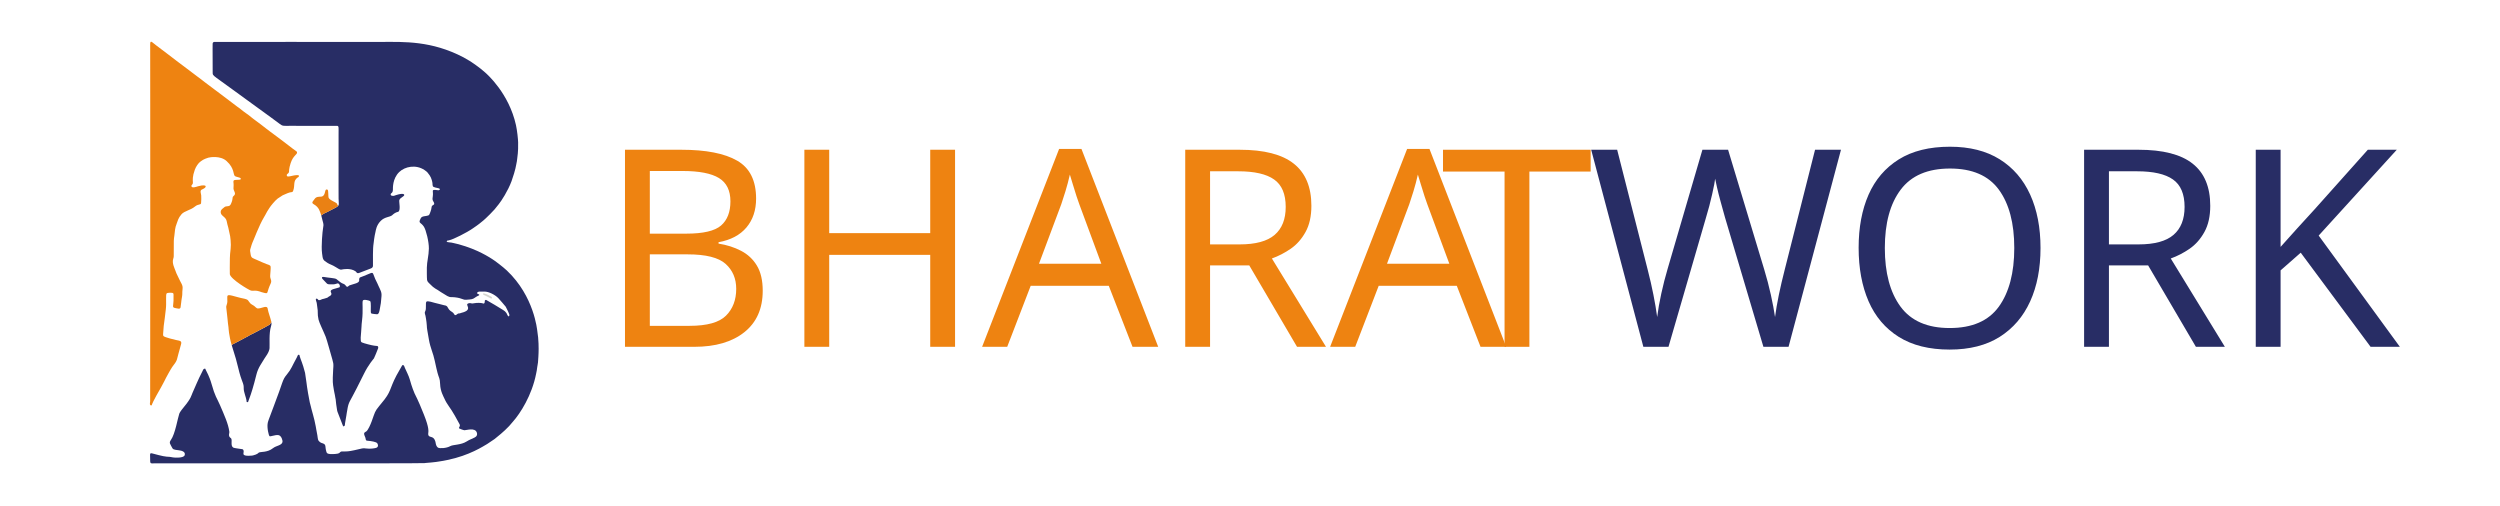
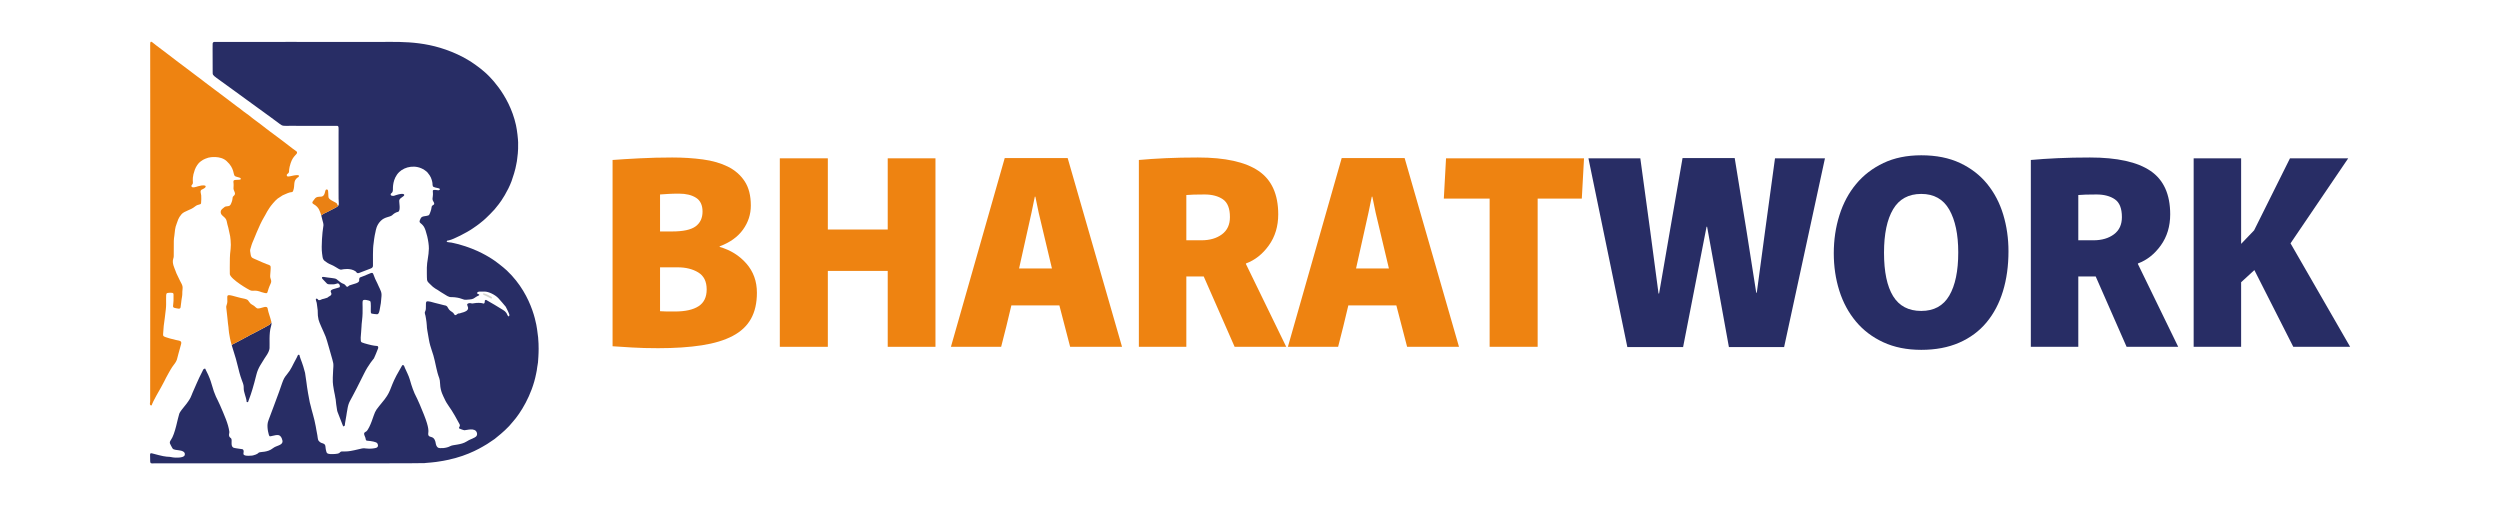
<svg xmlns="http://www.w3.org/2000/svg" width="100%" height="100%" viewBox="0 0 5068 1024" version="1.1" xml:space="preserve" style="fill-rule:evenodd;clip-rule:evenodd;stroke-linejoin:round;stroke-miterlimit:2;">
  <g transform="matrix(1,0,0,1,-4540,-10)">
    <g id="Artboard4" transform="matrix(4.949219,0,0,1,-17930.124,-0.026718)">
      <rect x="4540.136" y="10.027" width="1024" height="1024" style="fill:none;" />
      <g transform="matrix(0.259597,0,0,1.2848,4269.421,6.91303)">
        <g transform="matrix(1.496874,0,0,1.496874,816.8642,-260.2715)">
          <path d="M507.47,392.478C507.507,392.354 508.047,391.777 508.074,390.461C508.076,390.383 508.085,389.933 508.047,389.494C507.649,384.899 507.901,376.736 507.838,316.498C507.831,310.27 508.21,308.542 506.583,308.172C506.221,308.089 470.724,308.164 456.5,308.129C449.389,308.111 449.079,308.584 445.798,306.1C442.012,303.235 436.929,299.528 436.153,298.963C424.405,290.396 424.387,290.432 423.37,289.682C422.916,289.348 396.286,269.987 396.184,269.908C393.728,268.001 381.161,259.077 379.344,257.723C375.035,254.511 375.121,254.14 375.126,251.499C375.17,223.843 374.893,223.857 375.093,221.462C375.107,221.282 375.219,219.938 376.533,219.732C377.467,219.585 522.271,219.713 553.5,219.676C577.011,219.648 605.714,218.349 639.327,235.838C640.984,236.7 644.263,238.739 645.541,239.432C647.074,240.262 657.206,247.042 662.741,252.251C664.279,253.699 687.409,273.734 694.842,307.425C696.106,313.15 697.032,322.244 697.105,325.505C697.346,336.368 696.303,340.412 696.168,342.475C695.97,345.506 695.68,345.449 695.216,348.454C694.322,354.243 691.385,363.178 690.192,366.39C686.259,376.976 679.511,387.179 676.72,390.672C672.279,396.233 672.406,396.333 667.367,401.369C659.931,408.801 659.616,408.441 657.395,410.376C655.877,411.698 654.547,412.528 653.431,413.407C652.428,414.198 649.774,415.939 649.332,416.251C643.121,420.634 628.461,427.992 624.563,428.702C623.241,428.943 623.268,429.043 623.153,429.059C622.991,429.081 622.818,428.884 622.672,428.958C622.361,429.115 622.11,429.39 621.921,429.682C621.236,430.737 624.165,430.917 624.386,430.931C626.96,431.089 626.919,431.291 629.44,431.782C631.952,432.271 631.931,432.285 634.399,432.963C655.03,438.631 667.08,446.96 669.546,448.429C672.52,450.2 681.356,456.975 685.304,460.718C714.083,488.004 717.086,523.082 717.333,524.531C718.824,533.276 718.825,542.999 718.64,547.506C718.607,548.305 718.379,553.826 718.042,557.477C717.84,559.665 717.425,560.687 717.236,562.47C716.863,565.997 716.74,565.956 716.065,569.431C711.634,592.252 699.288,611.343 691.796,619.763C688.517,623.447 688.628,623.533 687.621,624.609C681.814,630.809 675.442,635.667 672.306,638.253C671.75,638.712 664.809,643.328 664.502,643.503C660.399,645.839 645.879,655.605 622.475,660.38C621.131,660.655 611.937,662.53 605.526,662.995C599.057,663.463 599.072,663.605 598.51,663.643C590.719,664.165 323.019,663.752 313.497,663.901C310.524,663.947 309.343,664.493 309.262,661.506C309.059,654.053 309.05,653.954 309.523,653.524C310.04,653.055 311.359,653.42 311.512,653.463C312.695,653.79 323.167,656.689 326.483,656.837C330.007,656.993 329.983,657.045 333.469,657.668C335.526,658.035 344.383,658.369 345.527,655.514C345.767,654.917 347.317,651.046 339.546,650.136C333.791,649.463 333.197,649.274 332.011,646.728C330.453,643.384 328.775,642.471 331.116,639.211C335.635,632.92 338.372,615.846 339.908,611.659C340.142,611.022 340.711,609.469 344.704,604.662C352.731,594.998 352.41,592.735 353.846,589.653C356.342,584.297 359.584,575.872 364.105,567.303C365.232,565.167 364.997,564.652 366.516,564.131C367.51,563.79 367.326,564.378 367.82,565.304C371.909,572.988 373.383,578.259 373.713,579.439C377.803,594.065 379.443,594.619 382.779,602.378C387.489,613.331 391.549,622.133 392.686,630.474C392.942,632.355 391.792,633.461 392.603,635.449C393.054,636.555 394.458,637.44 394.505,637.495C396.143,639.418 393.62,645.16 396.699,647.204C397.983,648.056 405.561,648.703 406.378,648.96C406.602,649.03 407.938,649.449 407.805,651.523C407.763,652.187 407.572,652.836 407.547,653.5C407.535,653.809 407.595,654.122 407.694,654.415C408.485,656.764 416.931,655.731 417.524,655.585C422.585,654.338 423.289,652.886 423.617,652.66C425.497,651.361 432.683,652.795 438.792,647.856C442.042,645.23 447.78,645.082 448.678,641.553C449.144,639.721 447.487,634.695 444.57,634.159C441.012,633.506 435.96,636.159 434.915,635.146C434.374,634.622 432.143,626.631 433.147,621.433C433.422,620.012 433.62,618.989 439.249,604.399C449.75,577.183 448.232,576.337 453.273,570.321C458.087,564.577 458.917,561.135 463.662,552.595C465.133,549.949 464.762,549.548 465.485,549.461C466.888,549.294 466.601,549.94 466.97,551.288C467.943,554.841 469.869,557.997 472.507,568.498C472.687,569.213 473.801,576.71 473.97,578.467C474.411,583.032 476.926,597.59 477.458,599.513C478.868,604.607 478.721,604.622 479.235,606.563C480.821,612.556 480.974,612.503 482.421,618.52C484.05,625.294 483.705,625.351 484.393,628.525C486.477,638.153 485.395,638.62 487.315,640.668C488.866,642.322 490.283,642.513 491.378,642.9C494.986,644.178 493.402,646.355 494.905,651.394C495.415,653.105 495.488,654.683 504.464,654.002C509.051,653.653 508.789,652.632 509.788,651.894C511.69,650.489 513.104,652.634 524.41,650.08C533.351,648.06 533.368,647.698 536.549,648.194C541.458,648.959 546.537,647.911 547.522,647.556C550.441,646.504 549.286,643.426 548.45,642.548C547.234,641.27 542.437,640.363 538.53,640.1C536.567,639.968 536.638,639.486 536.27,637.549C536.111,636.708 536.044,636.738 535.206,634.619C533.834,631.146 535.96,631.157 537.18,630.149C538.944,628.691 541.404,623.321 542.75,619.594C546.339,609.653 545.909,609.343 550.603,603.583C555.795,597.212 555.949,597.01 556.395,596.424C564.199,586.19 561.625,583.22 572.203,565.338C574.665,561.175 574.537,561.107 574.789,560.771C574.867,560.665 575.498,559.821 576.422,560.604C577.145,561.217 576.907,561.359 577.793,563.382C579.079,566.322 581.891,571.794 582.879,575.401C583.211,576.615 585.233,583.999 587.984,590.282C589.768,594.357 590.404,594.051 597.749,612.404C603.62,627.072 602.526,630.308 602.341,632.481C601.99,636.592 605.703,635.387 607.741,637.234C610.012,639.291 610.151,642.559 610.375,643.535C610.454,643.879 611.016,646.327 612.616,647.326C614.297,648.376 621.541,648.071 625.636,645.731C628.49,644.1 636.902,644.623 642.728,640.897C646.431,638.529 648.203,638.363 650.718,636.903C650.873,636.813 654.928,635.515 653.582,631.47C651.696,625.804 642.325,629.115 640.511,629.01C639.461,628.948 635.014,627.262 634.897,627.09C634.883,627.069 634.885,625.757 634.9,625.718C634.907,625.7 636.399,624.679 635.329,622.585C635.054,622.049 630.754,614.299 630.355,613.579C625.551,604.922 622.347,602.336 619.369,595.561C618.444,593.456 615.125,587.914 614.891,580.49C614.682,573.838 613.453,573.712 612.162,568.585C611.901,567.549 610.169,560.667 609.168,555.572C607.682,548.011 604.51,542.134 603.08,533.562C601.253,522.606 600.992,522.639 600.834,518.484C600.702,514.985 600.383,515.03 600.014,511.538C599.443,506.14 597.872,506.035 599.268,503.368C600.584,500.856 599.219,494.761 600.468,493.468C601.691,492.202 607.967,494.51 609.435,494.803C611.452,495.206 611.431,495.221 613.422,495.784C619.895,497.616 619.943,497.329 620.496,497.511C624.003,498.658 622.131,501.277 627.569,504.395C629.437,505.466 629.734,507.351 630.464,507.571C632.192,508.093 632.403,506.229 634.503,505.855C634.841,505.794 635.193,505.88 635.534,505.832C635.674,505.813 635.65,505.809 637.389,505.221C637.699,505.117 640.954,504.47 642.872,502.999C645.988,500.61 643.256,497.806 643.394,496.483C643.531,495.169 645.955,494.943 646.491,494.995C647.175,495.061 647.835,495.296 648.517,495.38C649.467,495.497 651.682,494.727 655.497,494.743C659.083,494.758 660.316,495.471 660.502,495.482C662.331,495.598 661.907,492.626 661.922,492.588C661.976,492.456 662.437,491.322 663.453,491.674C663.742,491.775 670.516,495.662 672.313,496.797C682.135,502.999 682.572,502.523 684.685,505.352C685.384,506.288 685.168,506.39 685.709,507.411C687.507,510.805 687.939,507.681 687.937,507.503C687.926,506.649 684.863,500.178 684.033,498.805C683.65,498.173 676.937,490.507 676.218,489.759C672.85,486.256 666.179,482.796 661.503,482.831C656.065,482.871 656.069,482.811 655.618,482.947C655.416,483.009 652.52,483.884 654.616,485.396C654.836,485.555 655.174,485.455 655.405,485.598C655.735,485.802 656.08,486.052 656.245,486.403C656.306,486.532 656.005,486.557 655.9,486.653C655.285,487.22 655.286,487.221 654.492,487.488C653.574,487.797 651.641,489.199 651.407,489.369C649.069,491.065 647.721,491.04 642.496,491.46C638.659,491.769 638.679,489.846 630.454,488.87C626.375,488.385 626.126,489.42 622.479,487.537C622.138,487.361 616.001,483.626 615.61,483.343C610.195,479.422 609.46,480.364 604.121,474.873C602.783,473.497 601.361,472.418 601.109,470.549C600.814,468.35 600.88,458.546 600.887,457.503C600.928,451.464 602.922,444.925 603.028,437.504C603.13,430.391 600.048,417.848 597.719,414.365C594.87,410.103 592.296,410.825 593.545,407.519C594.917,403.882 595.89,403.724 600.449,403.074C603.818,402.593 603.464,401.748 604.732,398.604C606.055,395.322 605.629,393.236 606.418,392.426C606.92,391.912 607.657,391.683 608.199,391.212C609.156,390.381 608.31,388.849 608.211,388.671C606.964,386.414 606.498,386.379 607.156,382.439C607.636,379.57 606.971,377.162 607.229,376.389C607.753,374.814 612.522,376.305 613.424,376.043C615.134,375.548 614.53,374.653 614.448,374.532C614.052,373.946 611.545,373.593 609.617,373.099C606.621,372.331 607.037,371.546 606.782,368.467C606.713,367.643 605.916,363.229 603.821,360.29C601.961,357.682 601.471,356.77 598.371,354.697C589.329,348.649 577.809,351.008 571.794,356.806C564.589,363.752 565.145,373.781 565.103,375.496C565.005,379.477 562.784,378.707 562.735,380.506C562.702,381.732 564.262,381.881 564.437,381.897C566.468,382.091 566.434,381.773 568.382,381.152C576.255,378.641 576.942,380.525 577.005,380.715C577.643,382.636 572.628,383.547 571.825,386.551C571.389,388.181 573.658,397.573 570.609,398.762C569.346,399.254 569.198,398.875 566.521,400.529C565.453,401.189 564.602,402.16 564.368,402.345C561.574,404.559 556.647,403.946 552.295,408.295C547.634,412.954 547.088,418.457 546.812,419.58C545.444,425.157 544.889,431.132 544.82,431.553C543.673,438.628 544.254,448.946 544.093,455.492C544.033,457.961 542.353,458.26 540.662,458.924C539.765,459.276 530.604,462.872 529.412,463.24C526.868,464.025 526.946,462.291 525.584,461.389C520.15,457.788 512.627,459.333 511.515,459.562C509.888,459.896 509.686,460.111 504.818,457.021C501.025,454.613 498.914,454.3 496.366,452.737C490.983,449.436 491.279,448.755 490.427,442.509C489.395,434.943 490.941,418.756 491.426,416.482C492.623,410.876 491.398,410.882 489.583,402.495C489.729,402.402 491.408,401.335 491.408,401.335C491.538,401.232 491.573,401.034 491.708,400.938C491.739,400.917 495.965,399.151 499.778,396.971C503.496,394.844 505.461,394.361 507.47,392.478Z" style="fill:rgb(40,45,101);" />
          <path d="M310.292,603.034C310.075,602.789 308.691,602.667 308.969,600.506C308.982,600.404 309.154,599.702 309.234,598.502C309.431,595.565 309.32,309.62 309.31,284.5C309.288,226.509 309.197,226.512 309.264,221.47C309.291,219.419 310.123,218.858 311.673,220.209C314.834,222.964 327.099,231.823 328.707,233.226C329.151,233.614 336.665,239.413 337.296,239.824C339.215,241.074 356.095,254.096 358.35,255.707C360.035,256.91 360.057,256.858 366.783,262.101C369.98,264.593 370.03,264.524 370.304,264.746C371.952,266.075 372.001,265.986 373.676,267.276C377.317,270.081 377.348,270.032 377.66,270.281C380.172,272.285 380.25,272.152 382.796,274.114C397.954,285.788 398.137,285.522 399.365,286.642C400.945,288.083 401.135,287.801 402.782,289.137C410.392,295.31 412.578,296.189 415.845,299.087C417.724,300.754 417.874,300.527 419.822,302.137C421.759,303.738 421.91,303.52 423.836,305.113C426.923,307.666 430.024,309.622 431.766,311.209C432.611,311.979 437.832,315.71 439.727,317.182C440.211,317.558 452.939,327.003 455.694,329.234C461.288,333.761 463.857,334.976 464.023,335.726C464.661,338.608 460.199,338.743 457.328,347.444C455.434,353.184 455.637,356.125 455.59,356.514C455.294,358.959 452.907,358.385 453.259,360.57C453.637,362.911 458.74,360.323 463.548,360.108C467.918,359.913 465.485,362.142 465.314,362.287C465.119,362.452 464.832,362.474 464.625,362.625C459.47,366.374 462.22,370.895 459.931,376.7C459.067,378.89 458.022,377.388 454.294,379.034C449.018,381.364 448.925,381.204 447.396,382.361C446.278,383.207 444.026,384.503 443.68,384.767C440.77,386.997 436.25,392.574 434.906,394.739C432.738,398.231 432.685,398.195 432.523,398.513C431.046,401.419 429.549,403.911 429.273,404.371C423.853,413.392 418.267,428.858 416.851,431.665C416.238,432.879 415.864,434.93 415.321,436.437C414.089,439.858 414.652,439.946 415.141,443.557C415.718,447.825 417.608,447.513 421.547,449.399C424.396,450.763 424.428,450.657 427.294,451.951C434.658,455.277 435.572,454.362 436.222,456.55C436.483,457.43 435.839,464.822 435.776,465.539C435.386,470.018 437.968,470.679 436.246,474.389C432.252,482.988 433.632,484.34 431.502,484.574C431.4,484.586 428.344,484.1 426.539,483.398C419.911,480.819 418.566,482.521 415.429,481.763C413.319,481.253 394.154,469.843 393.212,464.552C393.149,464.199 393.12,452.009 393.26,447.498C393.477,440.462 394.091,440.521 394.271,433.495C394.327,431.308 393.84,425.874 393.558,424.489C391.973,416.699 391.813,416.175 391.598,415.468C390.54,411.993 390.672,411.982 389.859,408.423C388.826,403.902 383.93,403.248 383.606,399.484C383.363,396.647 385.584,395.489 386.587,394.596C388.63,392.775 388.848,393.159 391.544,392.773C393.964,392.428 394.213,390.713 395.221,388.374C395.969,386.64 396.033,384.263 396.237,383.407C396.612,381.831 399.84,381.272 398.165,377.678C396.602,374.326 397.123,374.186 397.215,370.496C397.265,368.482 396.969,367.606 396.966,367.463C396.963,367.303 396.937,366.107 397.541,365.545C398.242,364.893 401.95,365.195 403.718,364.857C404.76,364.658 404.876,364.449 404.628,363.431C404.455,362.721 399.755,361.901 398.718,361.21C396.393,359.662 398.583,353.214 389.753,345.22C383.233,339.317 372.235,341.195 370.55,341.698C365.283,343.27 363.479,344.959 362.555,345.573C360.009,347.266 357.506,351.114 356.3,354.436C353.708,361.577 354.131,365.151 354.271,367.543C354.437,370.371 352.752,370.019 352.745,371.499C352.733,374.558 359.044,372.002 359.575,371.884C363.262,371.066 363.251,371.031 363.574,370.977C364.802,370.771 367.246,370.916 367.583,371.448C368.785,373.349 363.829,375.222 363.454,375.439C361.543,376.542 362.76,379.334 363.06,381.54C363.19,382.491 363.167,388.278 362.906,389.617C362.474,391.832 360.05,390.196 356.326,393.296C351.808,397.056 345.366,397.82 342.282,401.333C338.754,405.353 338.251,408.528 337.45,410.481C335.086,416.238 335.465,419.046 334.79,423.542C334.02,428.668 334.12,428.671 334.118,439.5C334.116,446.091 334.266,446.132 333.499,448.499C332.069,452.908 335.194,458.782 335.71,460.417C336.719,463.614 336.975,463.499 338.329,466.567C342.005,474.895 343.937,475.539 343.355,480.481C342.865,484.647 343.399,485.204 342.78,488.545C341.774,493.971 342.206,494.014 341.294,499.446C340.901,501.784 337.996,500.609 335.57,500.179C332.088,499.563 333.709,497.986 333.854,492.513C334.046,485.197 333.872,485.023 333.422,484.574C332.6,483.753 327.451,483.986 326.705,484.682C325.332,485.963 326.612,494.479 325.743,501.531C324.721,509.811 324.787,509.81 324.674,510.525C323.339,518.978 323.593,518.993 322.889,527.536C322.875,527.711 322.763,529.072 323.256,529.696C324.373,531.111 335.762,533.742 336.431,533.88C341.003,534.825 342.811,534.851 341.75,538.57C339.184,547.564 339.277,547.584 339.041,548.362C337.511,553.405 338.125,555.129 334.061,560.169C331.769,563.012 329.37,567.619 328.75,568.644C326.723,571.997 324.916,575.879 324.162,577.333C318.489,588.277 317.904,588.189 312.592,598.556C310.922,601.817 311.227,601.943 311.078,602.224C310.902,602.556 310.468,602.701 310.292,603.034Z" style="fill:rgb(238,131,17);" />
          <path d="M553.096,487.491C552.613,495.039 552.422,495.004 551.092,502.44C550.464,505.949 549.441,506.64 548.517,506.757C547.8,506.849 543,506.182 542.696,506.053C541.939,505.735 541.842,504.625 541.83,504.482C541.601,501.861 542.366,494.075 541.116,492.895C540.484,492.299 534.075,490.55 533.366,492.434C532.591,494.492 533.9,502.715 532.554,513.506C531.807,519.491 532.241,519.514 531.617,525.511C530.564,535.626 531.427,535.97 532.512,536.478C534.535,537.426 543.206,539.631 545.46,539.862C548.211,540.144 548.212,540.118 548.603,540.214C550.01,540.561 549.61,542.324 549.566,542.519C549.296,543.708 545.327,552.929 545.125,553.249C544.959,553.513 539.209,559.985 534.585,569.545C533.993,570.768 533.948,570.719 526.956,584.719C519.748,599.151 518.418,598.718 517.057,607.455C516.586,610.48 516.433,610.433 516.058,613.46C516.01,613.847 515.1,619.573 514.667,621.544C514.359,622.946 514.744,623.016 514.184,624.342C514.093,624.558 513.748,624.517 513.54,624.626C513.31,624.746 513.128,625.071 512.872,625.027C512.475,624.96 510.6,619.203 507.119,610.648C506.333,608.716 506.332,608.718 505.317,601.527C504.949,598.924 505.103,598.927 504.78,596.457C504.655,595.498 504.467,595.49 503.859,591.457C503.476,588.92 503.161,589.001 502.862,586.472C502.484,583.272 501.534,580.993 501.75,573.506C502.115,560.811 503.174,560.679 501.327,554.557C499.361,548.042 495.658,534.015 494.292,530.577C491.816,524.348 487.5,515.869 486.731,512.445C485.194,505.611 486.574,505.441 485.315,498.537C484.766,495.53 485.168,495.458 484.143,492.574C484.083,492.404 483.382,490.432 484.431,490.339C484.785,490.307 485.178,490.346 485.482,490.532C485.887,490.78 486.068,491.296 486.452,491.578C487.77,492.546 489.7,491.091 490.56,490.831C490.613,490.815 491.354,490.75 492.456,490.391C493.795,489.954 493.772,489.923 494.529,489.756C496.111,489.41 496.062,489.297 497.331,488.283C498.033,487.723 500.848,486.944 500.201,484.592C499.84,483.282 498.019,481.668 502.403,480.216C503.926,479.712 508.823,478.558 509.121,478.122C509.159,478.067 509.219,476.778 509.181,476.615C509.116,476.335 508.544,473.875 506.461,474.274C506.356,474.294 504.244,475.154 502.491,475.206C496.266,475.391 496.177,475.054 495.089,473.903C491.105,469.688 491.009,469.771 490.746,469.342C489.213,466.833 492.305,467.415 492.508,467.453C497.001,468.299 503.782,468.585 505.442,469.599C506.171,470.045 509.937,473.342 511.313,473.97C513.574,474.999 513.808,474.695 515.422,476.57C516.307,477.598 516.271,478.011 517.591,477.678C517.823,477.62 518.687,476.531 519.404,476.253C519.571,476.188 519.609,476.319 521.546,475.611C523.914,474.745 529.081,473.928 529.55,471.511C529.655,470.975 529.115,468.485 530.658,467.847C531.238,467.607 534.147,466.504 534.451,466.389C541.92,463.558 543.444,461.725 544.475,464.51C546.346,469.562 546.437,469.51 548.808,474.354C549.786,476.352 550.204,477.757 551.233,479.632C551.354,479.852 551.536,480.183 552.461,482.515C553.385,484.845 553.094,487.447 553.096,487.491Z" style="fill:rgb(39,44,99);" />
          <path d="M436.914,514.469C437.056,515.938 437.48,516.727 436.597,519.528C434.337,526.701 435.343,538.254 435.079,542.483C434.809,546.819 430.274,552.395 429.612,553.572C427.081,558.075 423.089,562.742 421.206,570.435C418.293,582.338 415.347,591.57 414.193,594.383C412.347,598.879 412.7,599.071 412.352,599.307C412.065,599.501 411.065,599.37 410.961,599.217C410.866,599.079 410.903,599.069 410.752,597.437C410.559,595.341 407.906,588.555 407.866,585.498C407.817,581.694 407.926,581.578 405.901,576.329C405.484,575.249 403.934,571.23 401.851,562.428C400.012,554.656 399.931,554.685 395.254,539.517C395.655,539.202 395.532,538.579 397.573,537.698C399.025,537.07 399.055,537.148 400.372,536.282C401.146,535.772 409.835,531.247 410.662,530.816C412.631,529.79 412.638,529.847 413.4,529.325C415.215,528.083 416.396,527.917 419.337,526.231C420.003,525.85 422.099,524.819 423.307,524.142C426.884,522.136 430.531,520.466 432.361,519.259C432.403,519.231 435.141,517.824 435.479,517.424C435.629,517.247 435.545,516.943 435.688,516.76C436.063,516.283 436.71,516.029 436.997,515.493C437.158,515.191 436.752,514.771 436.914,514.469Z" style="fill:rgb(39,43,98);" />
          <path d="M436.914,514.469C436.752,514.771 437.158,515.191 436.997,515.493C436.71,516.029 436.063,516.283 435.688,516.76C435.545,516.943 435.629,517.247 435.479,517.424C435.141,517.824 432.403,519.231 432.361,519.259C430.531,520.466 426.884,522.136 423.307,524.142C422.099,524.819 420.003,525.85 419.337,526.231C416.396,527.917 415.215,528.083 413.4,529.325C412.638,529.847 412.631,529.79 410.662,530.816C409.835,531.247 401.146,535.772 400.372,536.282C399.055,537.148 399.025,537.07 397.573,537.698C395.532,538.579 395.655,539.202 395.254,539.517C392.089,528.751 391.915,521.482 391.786,520.459C391.284,516.465 391.185,516.497 390.857,512.466C390.529,508.438 390.349,508.474 389.989,504.46C389.521,499.223 389.119,499.18 389.681,497.572C391.203,493.221 390.376,493.096 390.527,488.502C390.612,485.91 392.028,486.022 401.452,488.704C406.558,490.156 408.42,490.113 410.705,491.006C413.94,492.271 412.481,494.365 417.269,496.994C419.356,498.14 419.644,498.771 420.523,499.477C422.203,500.827 422.449,501.309 428.479,499.437C432.936,498.053 433.011,500.179 433.239,501.543C433.764,504.691 435.836,510.004 436.914,514.469Z" style="fill:rgb(237,131,18);" />
          <path d="M507.47,392.478C505.461,394.361 503.496,394.844 499.778,396.971C495.965,399.151 491.739,400.917 491.708,400.938C491.573,401.034 491.538,401.232 491.408,401.335C491.408,401.335 489.729,402.402 489.583,402.495C487.974,398.292 487.614,394.138 481.416,390.617C478.66,389.052 481.313,387.205 482.426,385.445C484.347,382.408 487.538,382.953 489.527,382.79C493.814,382.438 493.318,376.302 494.488,375.484C494.612,375.398 495.507,374.772 496.37,375.628C497.192,376.443 496.911,382.337 497.24,383.57C498.085,386.737 505.615,388.555 506.436,390.578C506.552,390.862 506.392,391.224 506.539,391.494C506.755,391.89 507.254,392.081 507.47,392.478Z" style="fill:rgb(234,129,20);" />
          <path d="M662.585,485.205C664.295,485.742 664.285,485.74 667.505,487.494C667.655,487.576 669.146,488.388 669.302,488.637C669.364,488.736 669.978,489.712 669.289,490.094C668.436,490.567 664.251,487.774 662.636,487.144C660.696,486.387 660.702,486.404 660.646,486.348C660.435,486.14 660.394,485.81 660.236,485.559C660.155,485.431 659.884,485.364 659.934,485.222C660.154,484.591 661.374,484.827 661.5,484.851C661.874,484.924 662.212,485.133 662.585,485.205Z" style="fill:rgb(213,213,207);" />
        </g>
        <g transform="matrix(4.430995,0,0,4.430995,-3681.845,-3012.885)">
-           <text x="1279.297px" y="804px" style="font-family:'AkagiPro-Black';font-size:98.273px;fill:rgb(238,131,17);">BHARA<tspan x="1579.129px " y="804px ">T</tspan>
-           </text>
-           <g transform="matrix(98.27344,0,0,98.27344,1902.449,804)">
-                     </g>
-           <text x="1631.706px" y="804px" style="font-family:'AkagiPro-Black';font-size:98.273px;fill:rgb(40,45,101);">WORK</text>
+           <g>
+             <g transform="matrix(1,0,0,1,1279.297,804)">
+               <path d="M22.013,-28.303L22.013,-12.677C22.799,-12.612 23.618,-12.579 24.47,-12.579L27.32,-12.579C30.989,-12.579 33.79,-13.201 35.722,-14.446C37.655,-15.691 38.621,-17.689 38.621,-20.441C38.621,-23.258 37.622,-25.273 35.624,-26.485C33.626,-27.697 31.185,-28.303 28.303,-28.303L22.013,-28.303ZM28.794,-54.542C27.287,-54.542 26.01,-54.509 24.961,-54.443C23.913,-54.378 22.93,-54.312 22.013,-54.247L22.013,-41.078L26.337,-41.078C30.268,-41.078 33.052,-41.684 34.69,-42.896C36.328,-44.108 37.147,-45.861 37.147,-48.154C37.147,-50.447 36.377,-52.085 34.838,-53.067C33.298,-54.05 31.284,-54.542 28.794,-54.542ZM5.11,-66.531C7.665,-66.727 10.859,-66.924 14.692,-67.12C18.524,-67.317 22.406,-67.415 26.337,-67.415C30.203,-67.415 33.839,-67.186 37.245,-66.727C40.652,-66.269 43.617,-65.417 46.139,-64.172C48.662,-62.927 50.66,-61.191 52.134,-58.964C53.608,-56.736 54.345,-53.854 54.345,-50.316C54.345,-47.171 53.411,-44.305 51.544,-41.717C49.677,-39.129 46.909,-37.147 43.24,-35.771L43.24,-35.575C47.106,-34.461 50.283,-32.479 52.773,-29.629C55.262,-26.779 56.507,-23.323 56.507,-19.262C56.507,-15.593 55.803,-12.497 54.394,-9.975C52.986,-7.452 50.824,-5.421 47.908,-3.882C44.993,-2.342 41.324,-1.228 36.902,-0.541C32.479,0.147 27.287,0.491 21.325,0.491C17.853,0.491 14.79,0.409 12.137,0.246C9.483,0.082 7.141,-0.066 5.11,-0.197L5.11,-66.531Z" style="fill:rgb(238,131,17);" />
+               <path d="M81.763,0L64.664,0L64.664,-67.12L81.763,-67.12L81.763,-41.766L103.088,-41.766L103.088,-67.12L120.09,-67.12L120.09,0L103.088,0L103.088,-27.025L81.763,-27.025L81.763,0Z" style="fill:rgb(238,131,17);" />
+               <path d="M186.522,0L168.047,0L164.214,-14.741L147.115,-14.741C146.525,-12.251 145.935,-9.795 145.346,-7.37C144.756,-4.946 144.134,-2.49 143.479,0L125.593,0L144.756,-67.219L167.162,-67.219L186.522,0ZM155.468,-53.461L154.289,-47.761L149.866,-27.91L161.561,-27.91L156.844,-47.761L155.664,-53.461L155.468,-53.461Z" style="fill:rgb(238,131,17);" />
+               <path d="M242.145,-47.171C242.145,-42.913 241.031,-39.227 238.803,-36.115C236.576,-33.003 233.857,-30.858 230.647,-29.678L230.647,-29.482L244.995,0L226.618,0L215.611,-25.06L209.42,-25.06L209.42,0L192.517,0L192.517,-66.531C195.334,-66.793 198.511,-67.006 202.049,-67.17C205.587,-67.333 209.42,-67.415 213.547,-67.415C223.243,-67.415 230.434,-65.827 235.118,-62.649C239.802,-59.472 242.145,-54.312 242.145,-47.171ZM209.42,-37.933L214.825,-37.933C217.773,-37.933 220.197,-38.638 222.097,-40.046C223.997,-41.455 224.947,-43.502 224.947,-46.188C224.947,-49.268 224.112,-51.38 222.441,-52.527C220.77,-53.673 218.592,-54.247 215.906,-54.247C214.399,-54.247 213.121,-54.23 212.073,-54.198C211.025,-54.165 210.14,-54.116 209.42,-54.05L209.42,-37.933Z" style="fill:rgb(238,131,17);" />
+               <path d="M306.513,0L288.038,0L284.206,-14.741L267.106,-14.741C266.516,-12.251 265.927,-9.795 265.337,-7.37C264.747,-4.946 264.125,-2.49 263.47,0L245.584,0L264.747,-67.219L287.154,-67.219L306.513,0ZM275.459,-53.461L274.28,-47.761L269.858,-27.91L281.552,-27.91L276.835,-47.761L275.656,-53.461L275.459,-53.461Z" style="fill:rgb(238,131,17);" />
+             </g>
+             <g transform="matrix(1,0,0,1,1579.129,804)">
+               <path d="M1.278,-52.773L2.064,-67.12L51.2,-67.12L50.414,-52.773L34.69,-52.773L34.69,0L17.591,0L17.591,-52.773L1.278,-52.773Z" style="fill:rgb(238,131,17);" />
+             </g>
+           </g>
+           <g transform="matrix(1,0,0,1,1631.706,804)">
+             <path d="M52.281,-67.219L56.507,-41.176L59.947,-19.262L60.143,-19.262L63.091,-41.176L66.629,-67.12L84.417,-67.12L69.872,0.098L50.218,0.098L42.454,-42.749L42.257,-42.749L33.904,0.098L14.053,0.098L0.197,-67.12L18.672,-67.12L22.21,-41.176L25.158,-18.967L25.354,-18.967L29.187,-41.176L33.708,-67.219L52.281,-67.219Z" style="fill:rgb(40,45,101);fill-rule:nonzero;" />
+             <path d="M118.714,1.081C113.604,1.081 109.099,0.18 105.201,-1.622C101.303,-3.423 98.044,-5.896 95.423,-9.041C92.802,-12.186 90.837,-15.838 89.527,-19.999C88.216,-24.159 87.561,-28.597 87.561,-33.315C87.561,-38.097 88.233,-42.618 89.576,-46.876C90.919,-51.135 92.901,-54.836 95.521,-57.981C98.142,-61.126 101.385,-63.615 105.25,-65.45C109.116,-67.284 113.604,-68.201 118.714,-68.201C124.021,-68.201 128.623,-67.284 132.521,-65.45C136.419,-63.615 139.646,-61.126 142.201,-57.981C144.756,-54.836 146.656,-51.2 147.901,-47.073C149.146,-42.945 149.768,-38.589 149.768,-34.002C149.768,-28.827 149.113,-24.093 147.803,-19.802C146.492,-15.511 144.543,-11.809 141.955,-8.697C139.367,-5.585 136.124,-3.177 132.226,-1.474C128.328,0.229 123.824,1.081 118.714,1.081ZM118.714,-12.775C123.234,-12.775 126.559,-14.594 128.688,-18.23C130.818,-21.866 131.882,-26.992 131.882,-33.609C131.882,-40.03 130.818,-45.107 128.688,-48.842C126.559,-52.576 123.234,-54.443 118.714,-54.443C114.193,-54.443 110.852,-52.625 108.69,-48.989C106.528,-45.353 105.447,-40.194 105.447,-33.511C105.447,-26.697 106.528,-21.538 108.69,-18.033C110.852,-14.528 114.193,-12.775 118.714,-12.775Z" style="fill:rgb(40,45,101);fill-rule:nonzero;" />
+             <path d="M207.356,-47.171C207.356,-42.913 206.242,-39.227 204.015,-36.115C201.787,-33.003 199.068,-30.858 195.858,-29.678L195.858,-29.482L210.206,0L191.829,0L180.822,-25.06L174.631,-25.06L174.631,0L157.728,0L157.728,-66.531C160.545,-66.793 163.723,-67.006 167.261,-67.17C170.798,-67.333 174.631,-67.415 178.759,-67.415C188.455,-67.415 195.645,-65.827 200.33,-62.649C205.014,-59.472 207.356,-54.312 207.356,-47.171ZM174.631,-37.933L180.036,-37.933C182.984,-37.933 185.408,-38.638 187.308,-40.046C189.208,-41.455 190.158,-43.502 190.158,-46.188C190.158,-49.268 189.323,-51.38 187.652,-52.527C185.982,-53.673 183.803,-54.247 181.117,-54.247C179.61,-54.247 178.333,-54.23 177.284,-54.198C176.236,-54.165 175.352,-54.116 174.631,-54.05L174.631,-37.933Z" style="fill:rgb(40,45,101);fill-rule:nonzero;" />
+             <path d="M232.612,-36.656L237.231,-41.471L250.007,-67.12L270.742,-67.12L250.203,-36.852L271.43,0L251.186,0L237.329,-27.32L232.612,-22.996L232.612,0L215.709,0L215.709,-67.12L232.612,-67.12L232.612,-36.656Z" style="fill:rgb(40,45,101);fill-rule:nonzero;" />
+           </g>
        </g>
      </g>
    </g>
  </g>
</svg>
